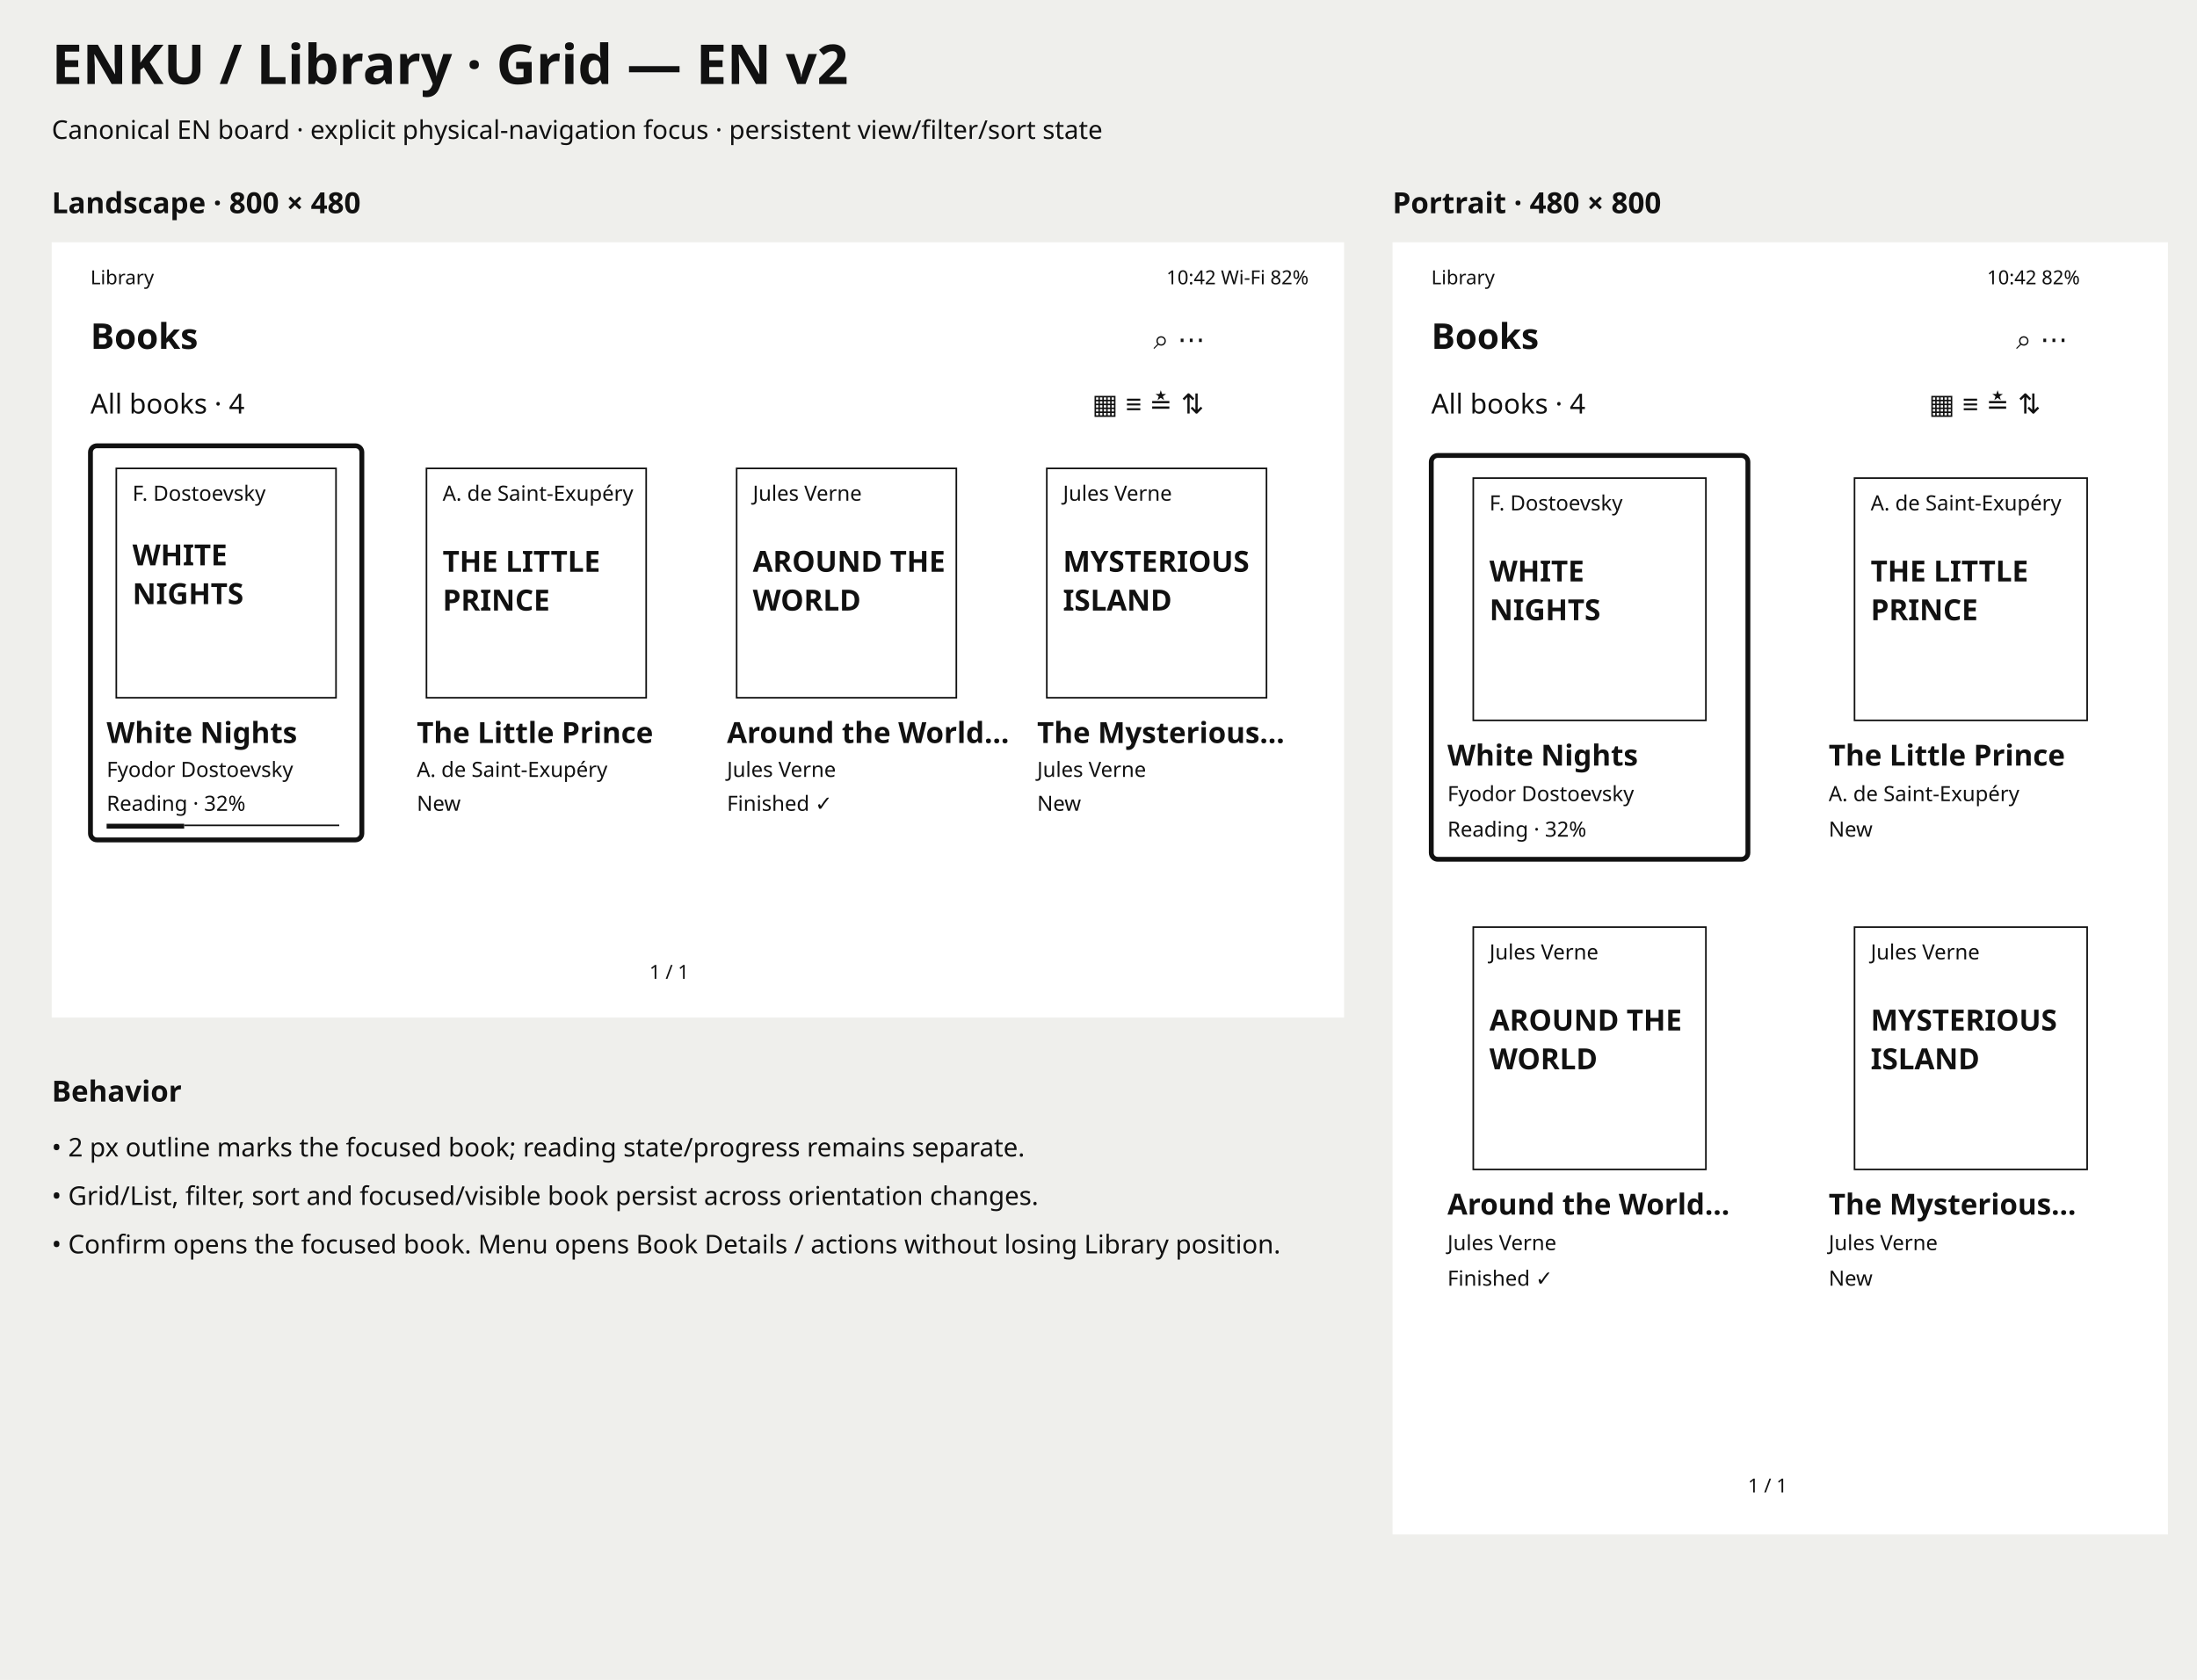
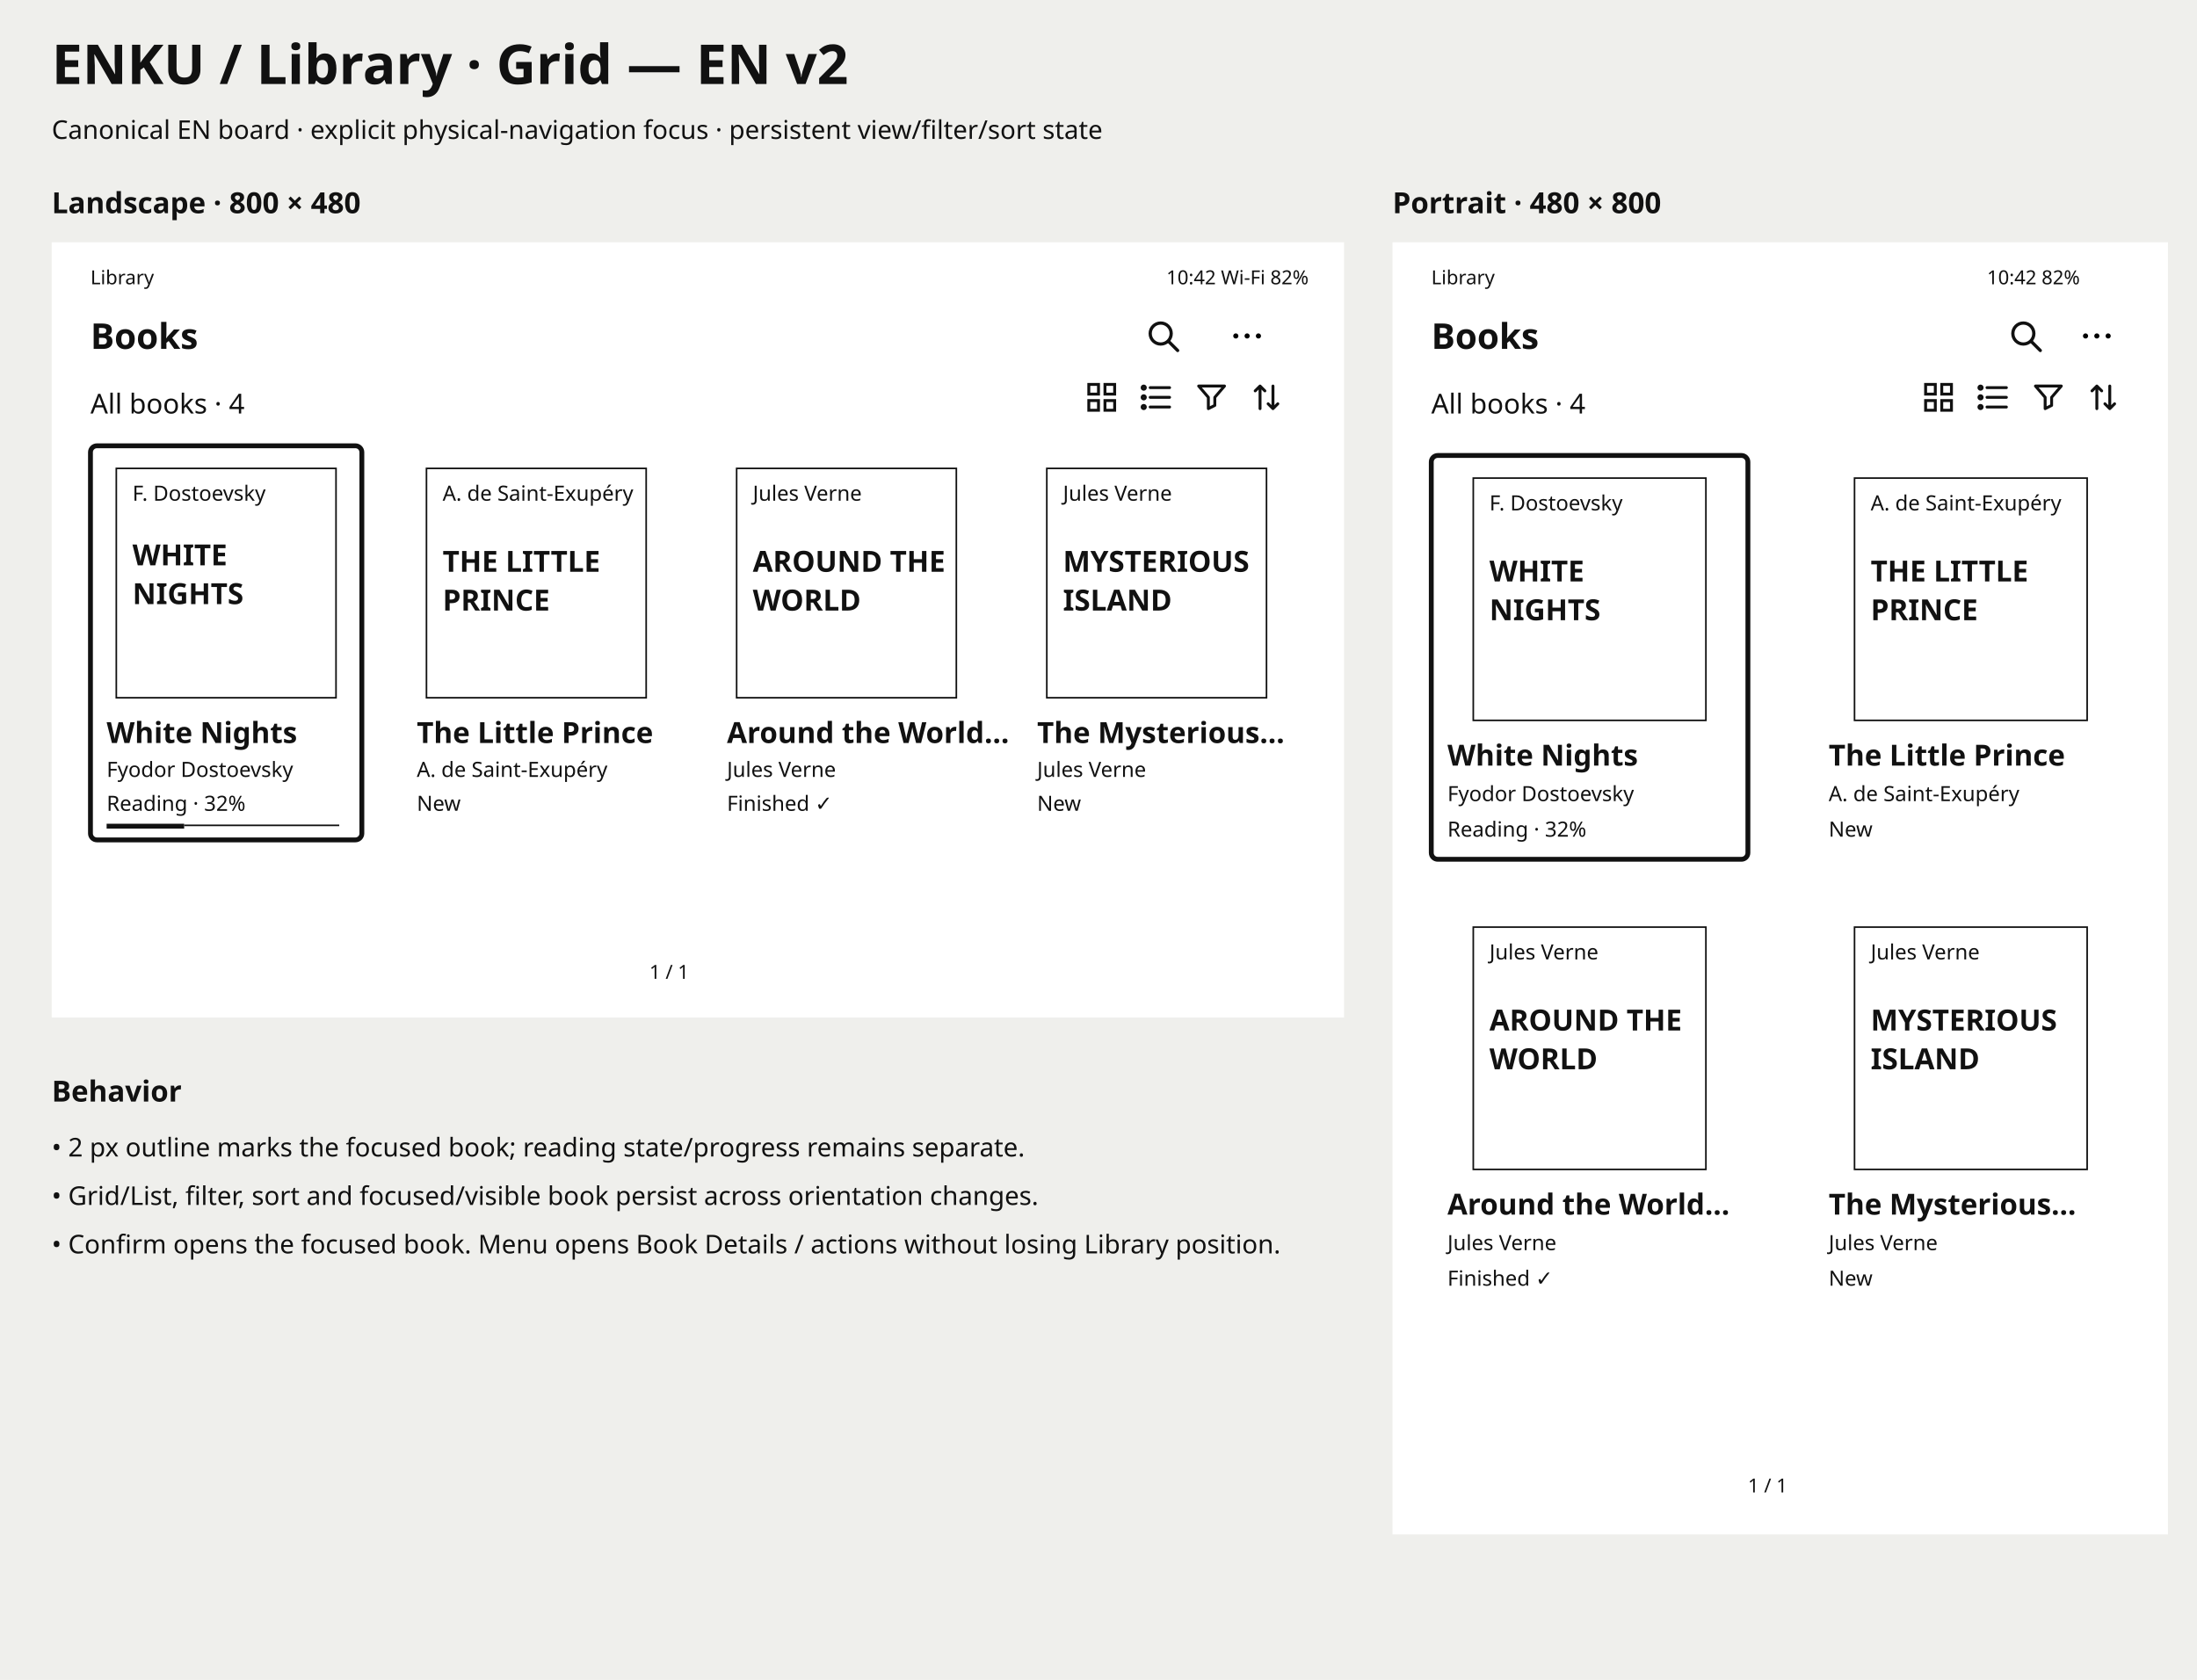
<svg xmlns="http://www.w3.org/2000/svg" width="1360" height="1040" viewBox="0 0 1360 1040">
  <style>
text{font-family:"Noto Sans",Arial,sans-serif;fill:#111}
.h1{font-size:34px;font-weight:700}.sub{font-size:16px}.label{font-size:18px;font-weight:700}
.title{font-size:22px;font-weight:700}.body{font-size:17px}.meta{font-size:13px}.small{font-size:12px}
.bg{fill:#efefec}.panel{fill:#fff}.row{fill:#fff;stroke:#111;stroke-width:1}.focus{fill:#fff;stroke:#111;stroke-width:3}
.btn{fill:#111}.btnt{fill:#fff;font-size:17px;font-weight:700}.outline{fill:#fff;stroke:#111;stroke-width:1}
.cover{fill:#fff;stroke:#111;stroke-width:1}.bar{fill:#111}.hair{stroke:#111;stroke-width:1}
</style>
  <rect class="bg" width="1360" height="1040" />
  <text class="h1" x="32" y="52">ENKU / Library · Grid — EN v2</text>
  <text class="sub" x="32" y="86">Canonical EN board · explicit physical-navigation focus · persistent view/filter/sort state</text>
  <text class="label" x="32" y="132">Landscape · 800 × 480</text>
  <text class="label" x="862" y="132">Portrait · 480 × 800</text>
  <g transform="translate(32,150)">
    <rect class="panel" width="800" height="480" />
    <text class="small" x="24" y="26">Library</text>
    <text class="small" x="690" y="26">10:42   Wi-Fi   82%</text>
    <text class="title" x="24" y="66">Books</text>
-     <text class="body" x="682" y="66">⌕   ⋯</text>
+     <g transform="translate(676,46)">
+       <circle cx="10.5" cy="10.5" r="6.5" fill="none" stroke="#111" stroke-width="2" />
+       <path d="M15.5 15.5L21 21" fill="none" stroke="#111" stroke-width="2" stroke-linecap="round" />
+     </g>
+     <g transform="translate(728,46)">
+       <circle cx="5" cy="12" r="1.6" />
+       <circle cx="12" cy="12" r="1.6" />
+       <circle cx="19" cy="12" r="1.6" />
+     </g>
    <text class="body" x="24" y="106">All books · 4</text>
-     <text class="body" x="644" y="106">▦   ≡   ≛   ⇅</text>
+     <g transform="translate(638,84)" fill="none" stroke="#111" stroke-width="1.8">
+       <rect x="4" y="4" width="6" height="6" />
+       <rect x="14" y="4" width="6" height="6" />
+       <rect x="4" y="14" width="6" height="6" />
+       <rect x="14" y="14" width="6" height="6" />
+     </g>
+     <g transform="translate(672,84)" fill="none" stroke="#111" stroke-width="1.8" stroke-linecap="round">
+       <path d="M8 6h12M8 12h12M8 18h12" />
+       <circle cx="4" cy="6" r="1" />
+       <circle cx="4" cy="12" r="1" />
+       <circle cx="4" cy="18" r="1" />
+     </g>
+     <g transform="translate(706,84)">
+       <path d="M4 5h16l-6 7v5l-4 2v-7z" fill="none" stroke="#111" stroke-width="1.8" stroke-linejoin="round" />
+     </g>
+     <g transform="translate(740,84)" fill="none" stroke="#111" stroke-width="1.8" stroke-linecap="round" stroke-linejoin="round">
+       <path d="M8 5v14M5 8l3-3 3 3M16 19V5M13 16l3 3 3-3" />
+     </g>
    <g transform="translate(24,126)">
      <rect class="focus" x="0" y="0" width="168" height="244" rx="4" />
      <rect class="cover" x="16" y="14" width="136" height="142" />
      <text class="meta" x="26" y="34">F. Dostoevsky</text>
      <text class="label" x="26" y="74">WHITE</text>
      <text class="label" x="26" y="98">NIGHTS</text>
      <text class="label" x="10" y="184">White Nights</text>
      <text class="meta" x="10" y="205">Fyodor Dostoevsky</text>
      <text class="meta" x="10" y="226">Reading · 32%</text>
      <rect class="bar" x="10" y="234" width="48" height="3" />
      <line class="hair" x1="58" y1="235" x2="154" y2="235" />
    </g>
    <g transform="translate(216,126)">
      <rect class="cover" x="16" y="14" width="136" height="142" />
      <text class="meta" x="26" y="34">A. de Saint-Exupéry</text>
      <text class="label" x="26" y="78">THE LITTLE</text>
      <text class="label" x="26" y="102">PRINCE</text>
      <text class="label" x="10" y="184">The Little Prince</text>
      <text class="meta" x="10" y="205">A. de Saint-Exupéry</text>
      <text class="meta" x="10" y="226">New</text>
    </g>
    <g transform="translate(408,126)">
      <rect class="cover" x="16" y="14" width="136" height="142" />
      <text class="meta" x="26" y="34">Jules Verne</text>
      <text class="label" x="26" y="78">AROUND THE</text>
      <text class="label" x="26" y="102">WORLD</text>
      <text class="label" x="10" y="184">Around the World…</text>
      <text class="meta" x="10" y="205">Jules Verne</text>
      <text class="meta" x="10" y="226">Finished ✓</text>
    </g>
    <g transform="translate(600,126)">
      <rect class="cover" x="16" y="14" width="136" height="142" />
      <text class="meta" x="26" y="34">Jules Verne</text>
      <text class="label" x="26" y="78">MYSTERIOUS</text>
      <text class="label" x="26" y="102">ISLAND</text>
      <text class="label" x="10" y="184">The Mysterious…</text>
      <text class="meta" x="10" y="205">Jules Verne</text>
      <text class="meta" x="10" y="226">New</text>
    </g>
    <text class="small" x="370" y="456">1 / 1</text>
  </g>
  <g transform="translate(862,150)">
    <rect class="panel" width="480" height="800" />
    <text class="small" x="24" y="26">Library</text>
    <text class="small" x="368" y="26">10:42  82%</text>
    <text class="title" x="24" y="66">Books</text>
-     <text class="body" x="386" y="66">⌕   ⋯</text>
+     <g transform="translate(380,46)">
+       <circle cx="10.5" cy="10.5" r="6.5" fill="none" stroke="#111" stroke-width="2" />
+       <path d="M15.5 15.5L21 21" fill="none" stroke="#111" stroke-width="2" stroke-linecap="round" />
+     </g>
+     <g transform="translate(424,46)">
+       <circle cx="5" cy="12" r="1.6" />
+       <circle cx="12" cy="12" r="1.6" />
+       <circle cx="19" cy="12" r="1.6" />
+     </g>
    <text class="body" x="24" y="106">All books · 4</text>
-     <text class="body" x="332" y="106">▦  ≡  ≛  ⇅</text>
+     <g transform="translate(326,84)" fill="none" stroke="#111" stroke-width="1.8">
+       <rect x="4" y="4" width="6" height="6" />
+       <rect x="14" y="4" width="6" height="6" />
+       <rect x="4" y="14" width="6" height="6" />
+       <rect x="14" y="14" width="6" height="6" />
+     </g>
+     <g transform="translate(360,84)" fill="none" stroke="#111" stroke-width="1.8" stroke-linecap="round">
+       <path d="M8 6h12M8 12h12M8 18h12" />
+       <circle cx="4" cy="6" r="1" />
+       <circle cx="4" cy="12" r="1" />
+       <circle cx="4" cy="18" r="1" />
+     </g>
+     <g transform="translate(394,84)">
+       <path d="M4 5h16l-6 7v5l-4 2v-7z" fill="none" stroke="#111" stroke-width="1.8" stroke-linejoin="round" />
+     </g>
+     <g transform="translate(428,84)" fill="none" stroke="#111" stroke-width="1.8" stroke-linecap="round" stroke-linejoin="round">
+       <path d="M8 5v14M5 8l3-3 3 3M16 19V5M13 16l3 3 3-3" />
+     </g>
    <g transform="translate(24,132)">
      <rect class="focus" x="0" y="0" width="196" height="250" rx="4" />
      <rect class="cover" x="26" y="14" width="144" height="150" />
      <text class="meta" x="36" y="34">F. Dostoevsky</text>
      <text class="label" x="36" y="78">WHITE</text>
      <text class="label" x="36" y="102">NIGHTS</text>
      <text class="label" x="10" y="192">White Nights</text>
      <text class="meta" x="10" y="214">Fyodor Dostoevsky</text>
      <text class="meta" x="10" y="236">Reading · 32%</text>
    </g>
    <g transform="translate(260,132)">
      <rect class="cover" x="26" y="14" width="144" height="150" />
      <text class="meta" x="36" y="34">A. de Saint-Exupéry</text>
      <text class="label" x="36" y="78">THE LITTLE</text>
      <text class="label" x="36" y="102">PRINCE</text>
      <text class="label" x="10" y="192">The Little Prince</text>
      <text class="meta" x="10" y="214">A. de Saint-Exupéry</text>
      <text class="meta" x="10" y="236">New</text>
    </g>
    <g transform="translate(24,410)">
      <rect class="cover" x="26" y="14" width="144" height="150" />
      <text class="meta" x="36" y="34">Jules Verne</text>
      <text class="label" x="36" y="78">AROUND THE</text>
      <text class="label" x="36" y="102">WORLD</text>
      <text class="label" x="10" y="192">Around the World…</text>
      <text class="meta" x="10" y="214">Jules Verne</text>
      <text class="meta" x="10" y="236">Finished ✓</text>
    </g>
    <g transform="translate(260,410)">
      <rect class="cover" x="26" y="14" width="144" height="150" />
      <text class="meta" x="36" y="34">Jules Verne</text>
      <text class="label" x="36" y="78">MYSTERIOUS</text>
      <text class="label" x="36" y="102">ISLAND</text>
      <text class="label" x="10" y="192">The Mysterious…</text>
      <text class="meta" x="10" y="214">Jules Verne</text>
      <text class="meta" x="10" y="236">New</text>
    </g>
    <text class="small" x="220" y="774">1 / 1</text>
  </g>
  <text class="label" x="32" y="682">Behavior</text>
  <text class="sub" x="32" y="716">• 2 px outline marks the focused book; reading state/progress remains separate.</text>
  <text class="sub" x="32" y="746">• Grid/List, filter, sort and focused/visible book persist across orientation changes.</text>
  <text class="sub" x="32" y="776">• Confirm opens the focused book. Menu opens Book Details / actions without losing Library position.</text>
</svg>
